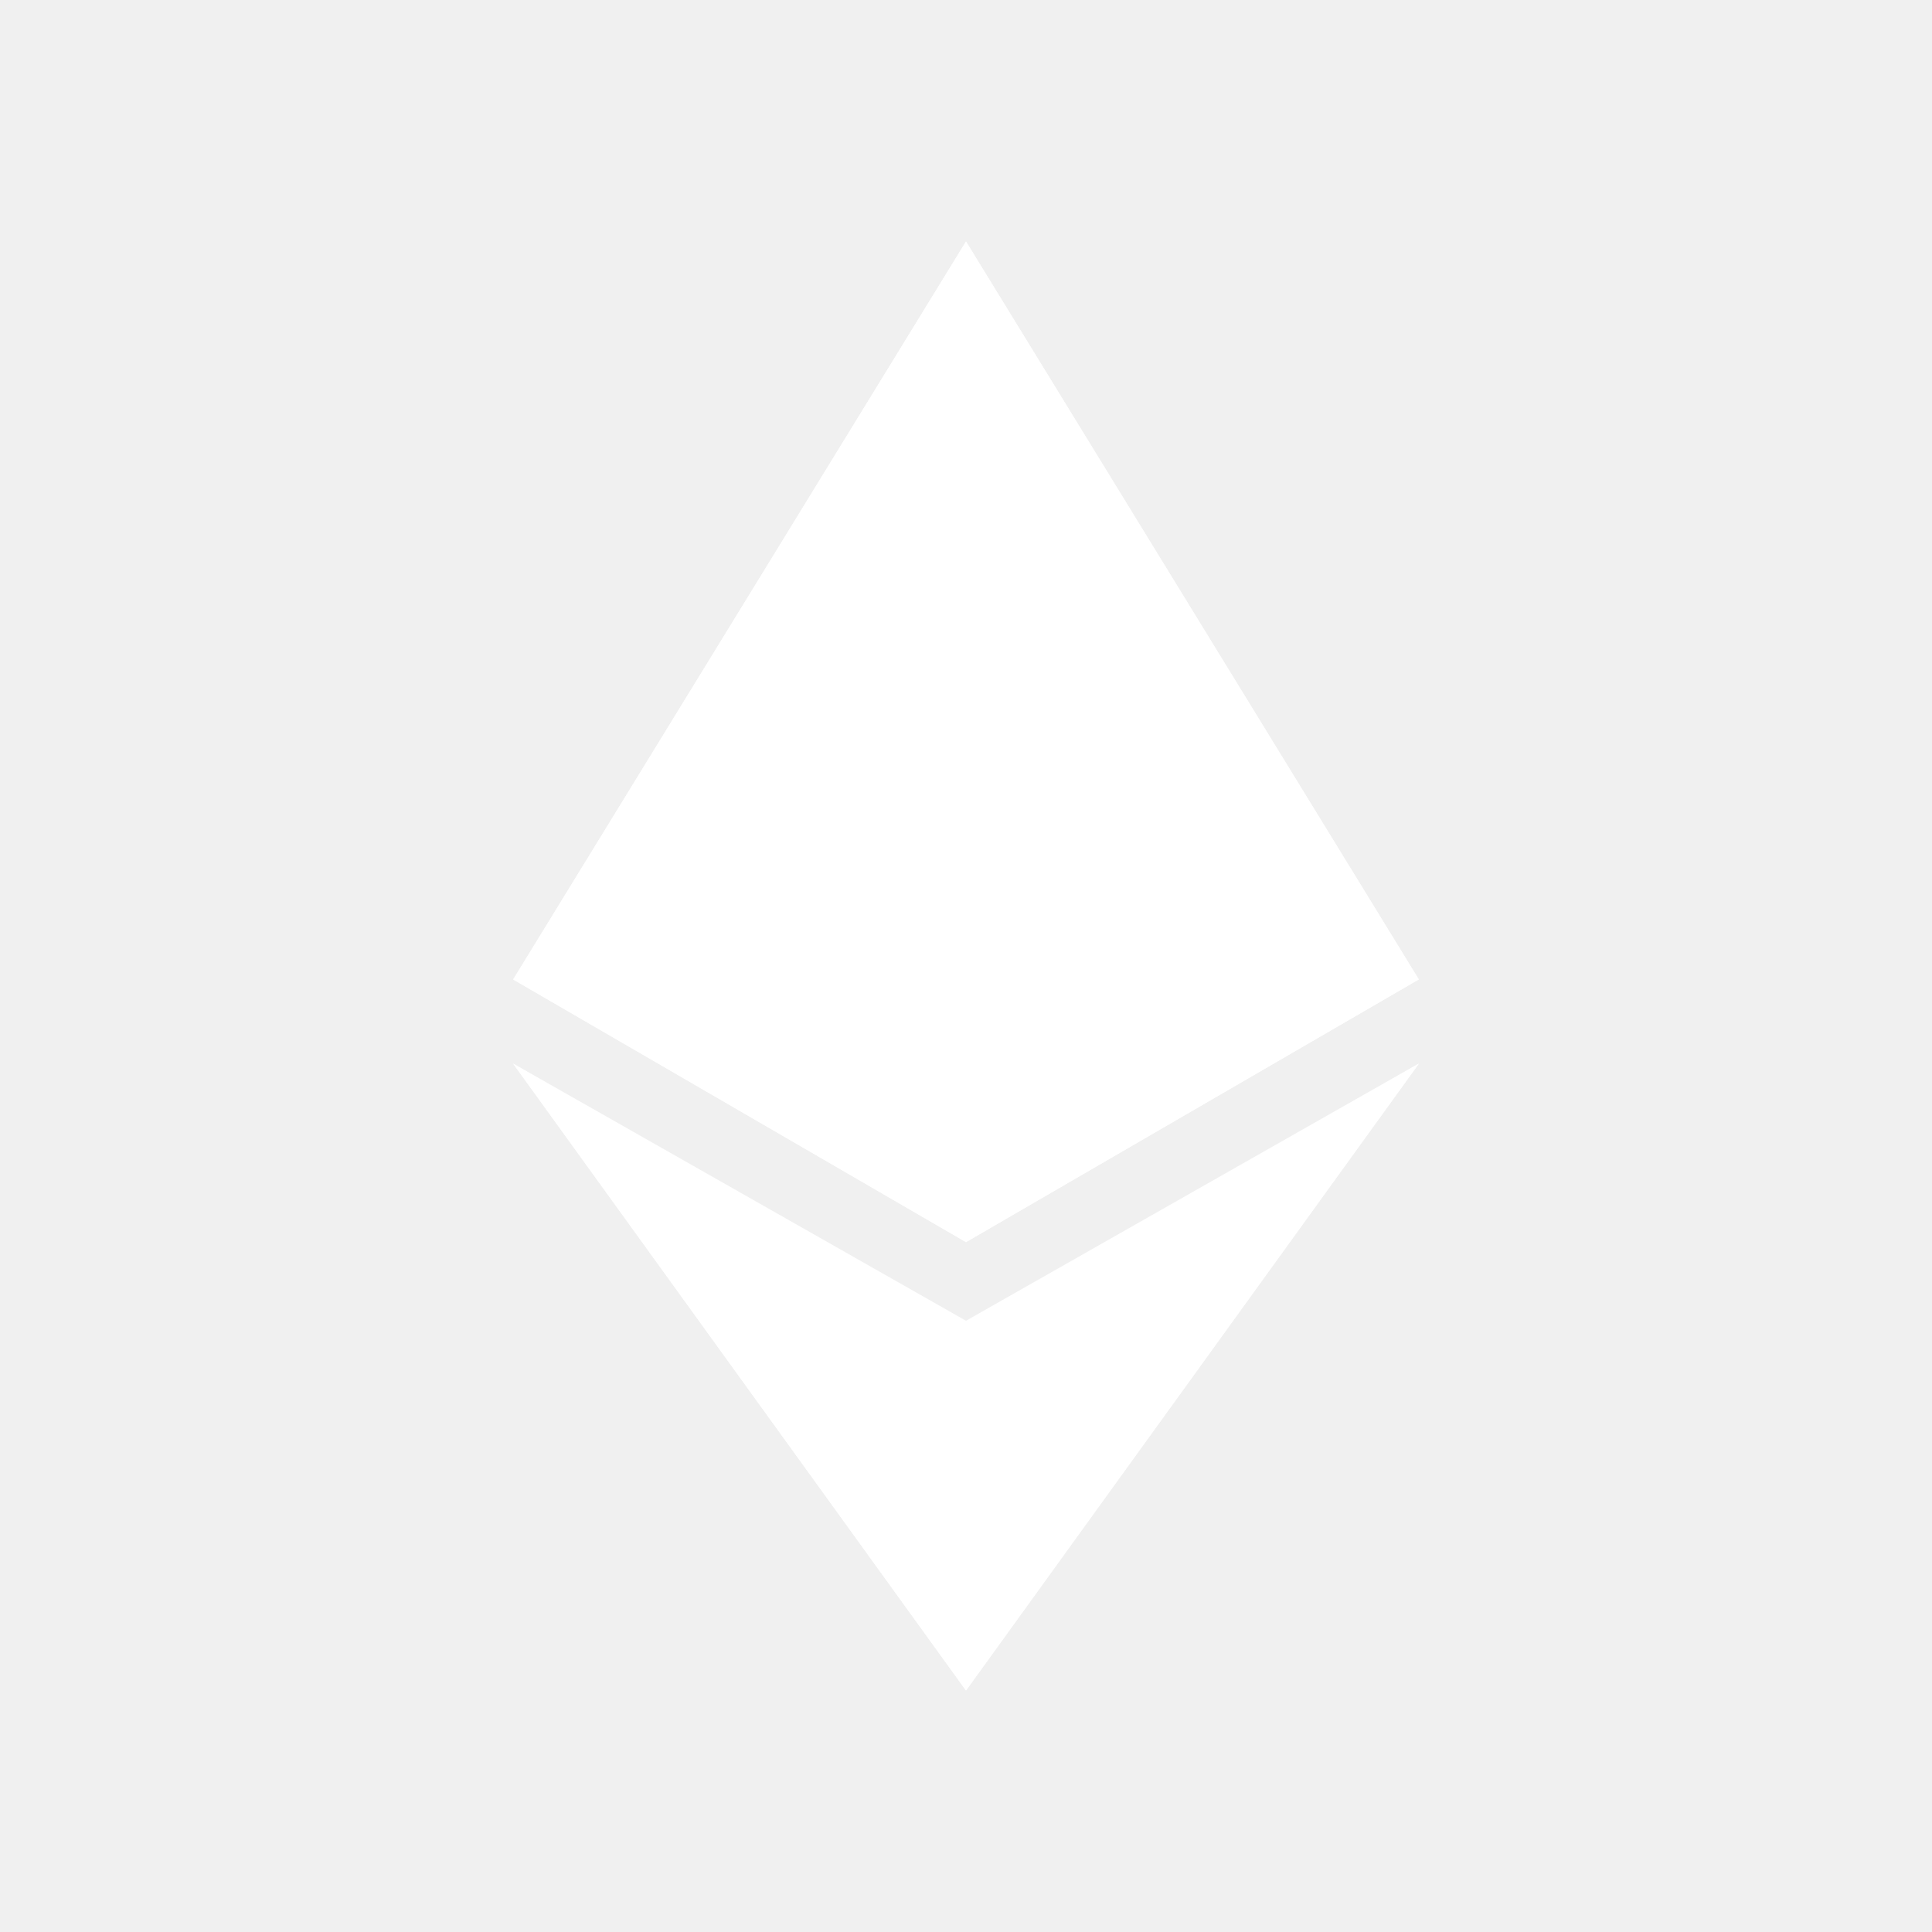
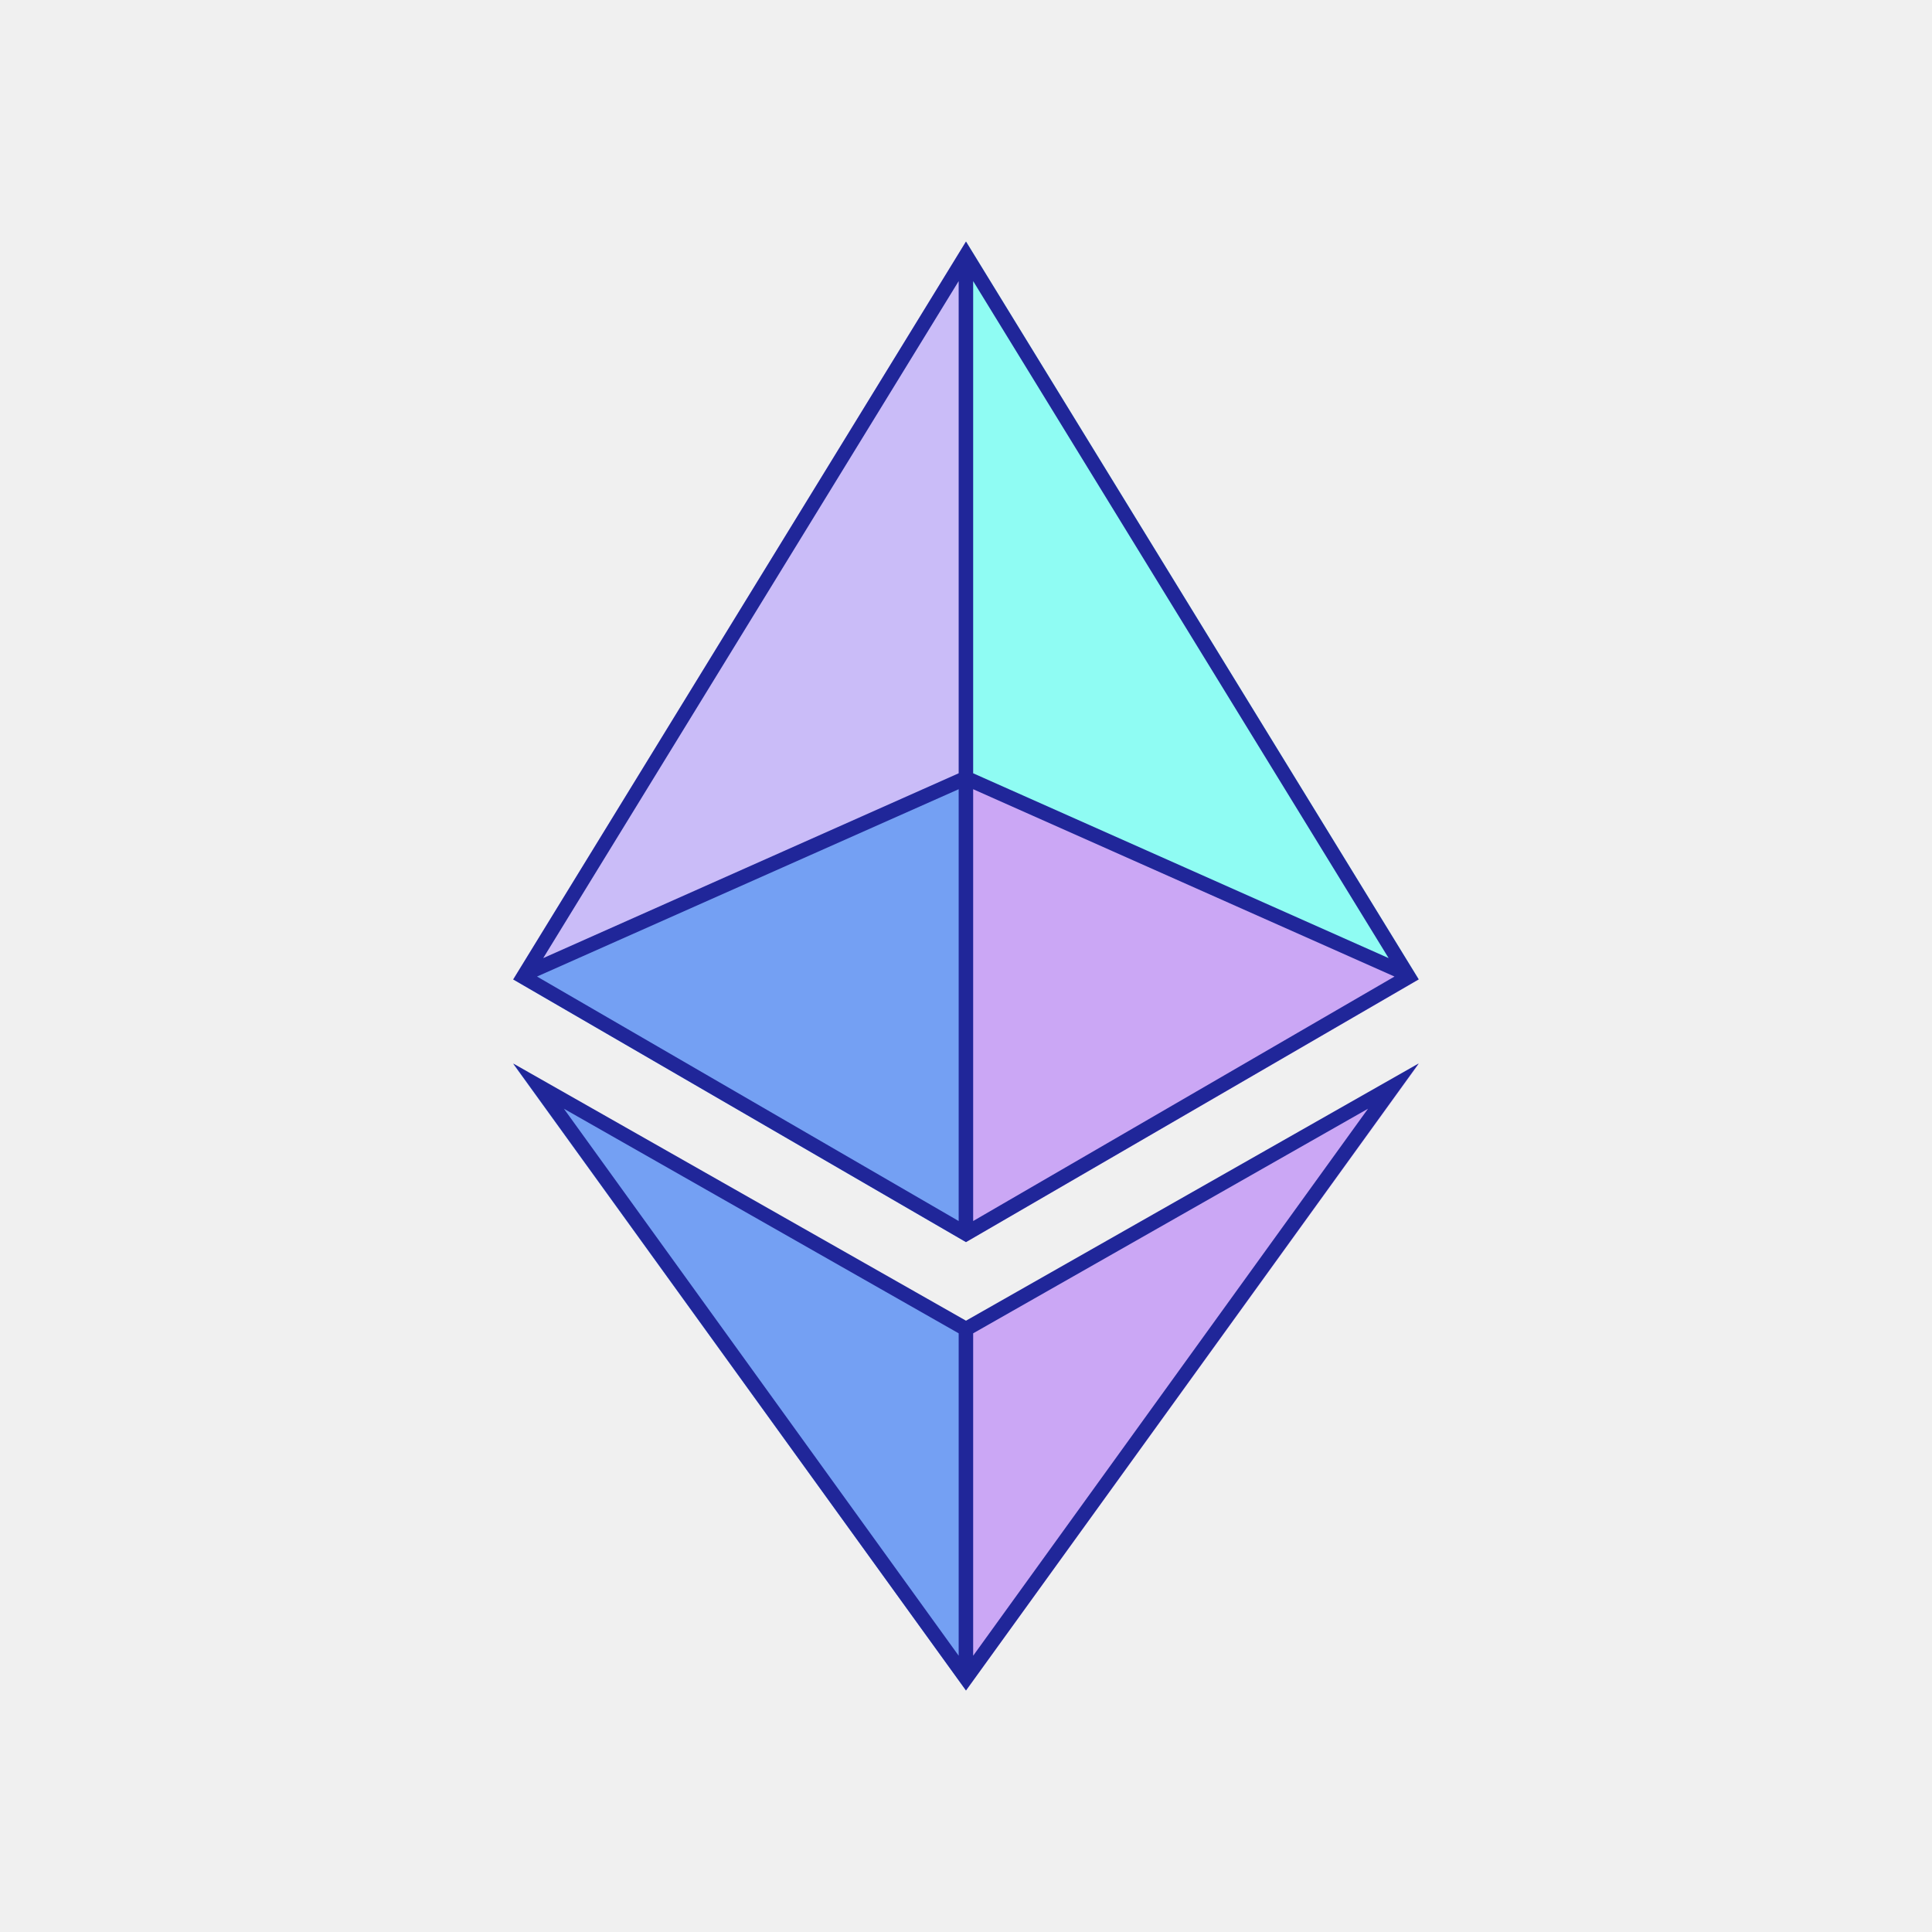
<svg xmlns="http://www.w3.org/2000/svg" width="24" height="24" fill="none" viewBox="0 0 24 24">
-   <path fill="#fff" d="M12 3v6.652l5.625 2.516zm0 0-5.625 9.166L12 9.652zm0 13.478V21l5.625-7.785zM12 21v-4.522l-5.625-3.263z" />
-   <path fill="#fff" d="m12 15.43 5.625-3.263L12 9.652zm-5.625-3.263L12 15.43V9.652z" />
-   <path fill="#fff" fill-rule="evenodd" d="m12 15.43-5.625-3.262L12 3l5.625 9.166zm-5.25-3.528 5.162-8.41v6.115zm-.077.229 5.239-2.327v5.364zm5.418-2.327v5.364l5.233-3.037zm0-.197 5.162 2.295-5.162-8.41z" clip-rule="evenodd" />
-   <path fill="#fff" fill-rule="evenodd" d="m12 16.407-5.625-3.195L12 21l5.625-7.789zm-4.995-2.633 4.906 2.79v4.005zm5.085 2.79v4.005l4.904-6.795z" clip-rule="evenodd" />
+   <path fill="#8FFCF3" d="M12 3v6.651l5.625 2.516z" />
+   <path fill="#CABCF8" d="m12 3-5.625 9.166L12 9.653z" />
+   <path fill="#CBA7F5" d="M12 16.478V21l5.625-7.784z" />
+   <path fill="#74A0F3" d="M12 21v-4.522l-5.625-3.262z" />
+   <path fill="#CBA7F5" d="m12 15.43 5.625-3.263L12 9.652z" />
+   <path fill="#74A0F3" d="M6.375 12.167 12 15.43V9.652z" />
+   <path fill="#202699" fill-rule="evenodd" d="m12 15.43-5.625-3.263L12 3l5.624 9.166zm-5.252-3.528 5.161-8.41v6.114zm-.077.229 5.238-2.327v5.364zm5.418-2.327v5.364l5.234-3.037zm0-.198 5.161 2.296-5.161-8.41z" clip-rule="evenodd" />
+   <path fill="#202699" fill-rule="evenodd" d="m12 16.406-5.625-3.195L12 21l5.624-7.79zm-4.995-2.633 4.904 2.79v4.005zm5.084 2.79v4.005l4.905-6.795z" clip-rule="evenodd" />
</svg>
